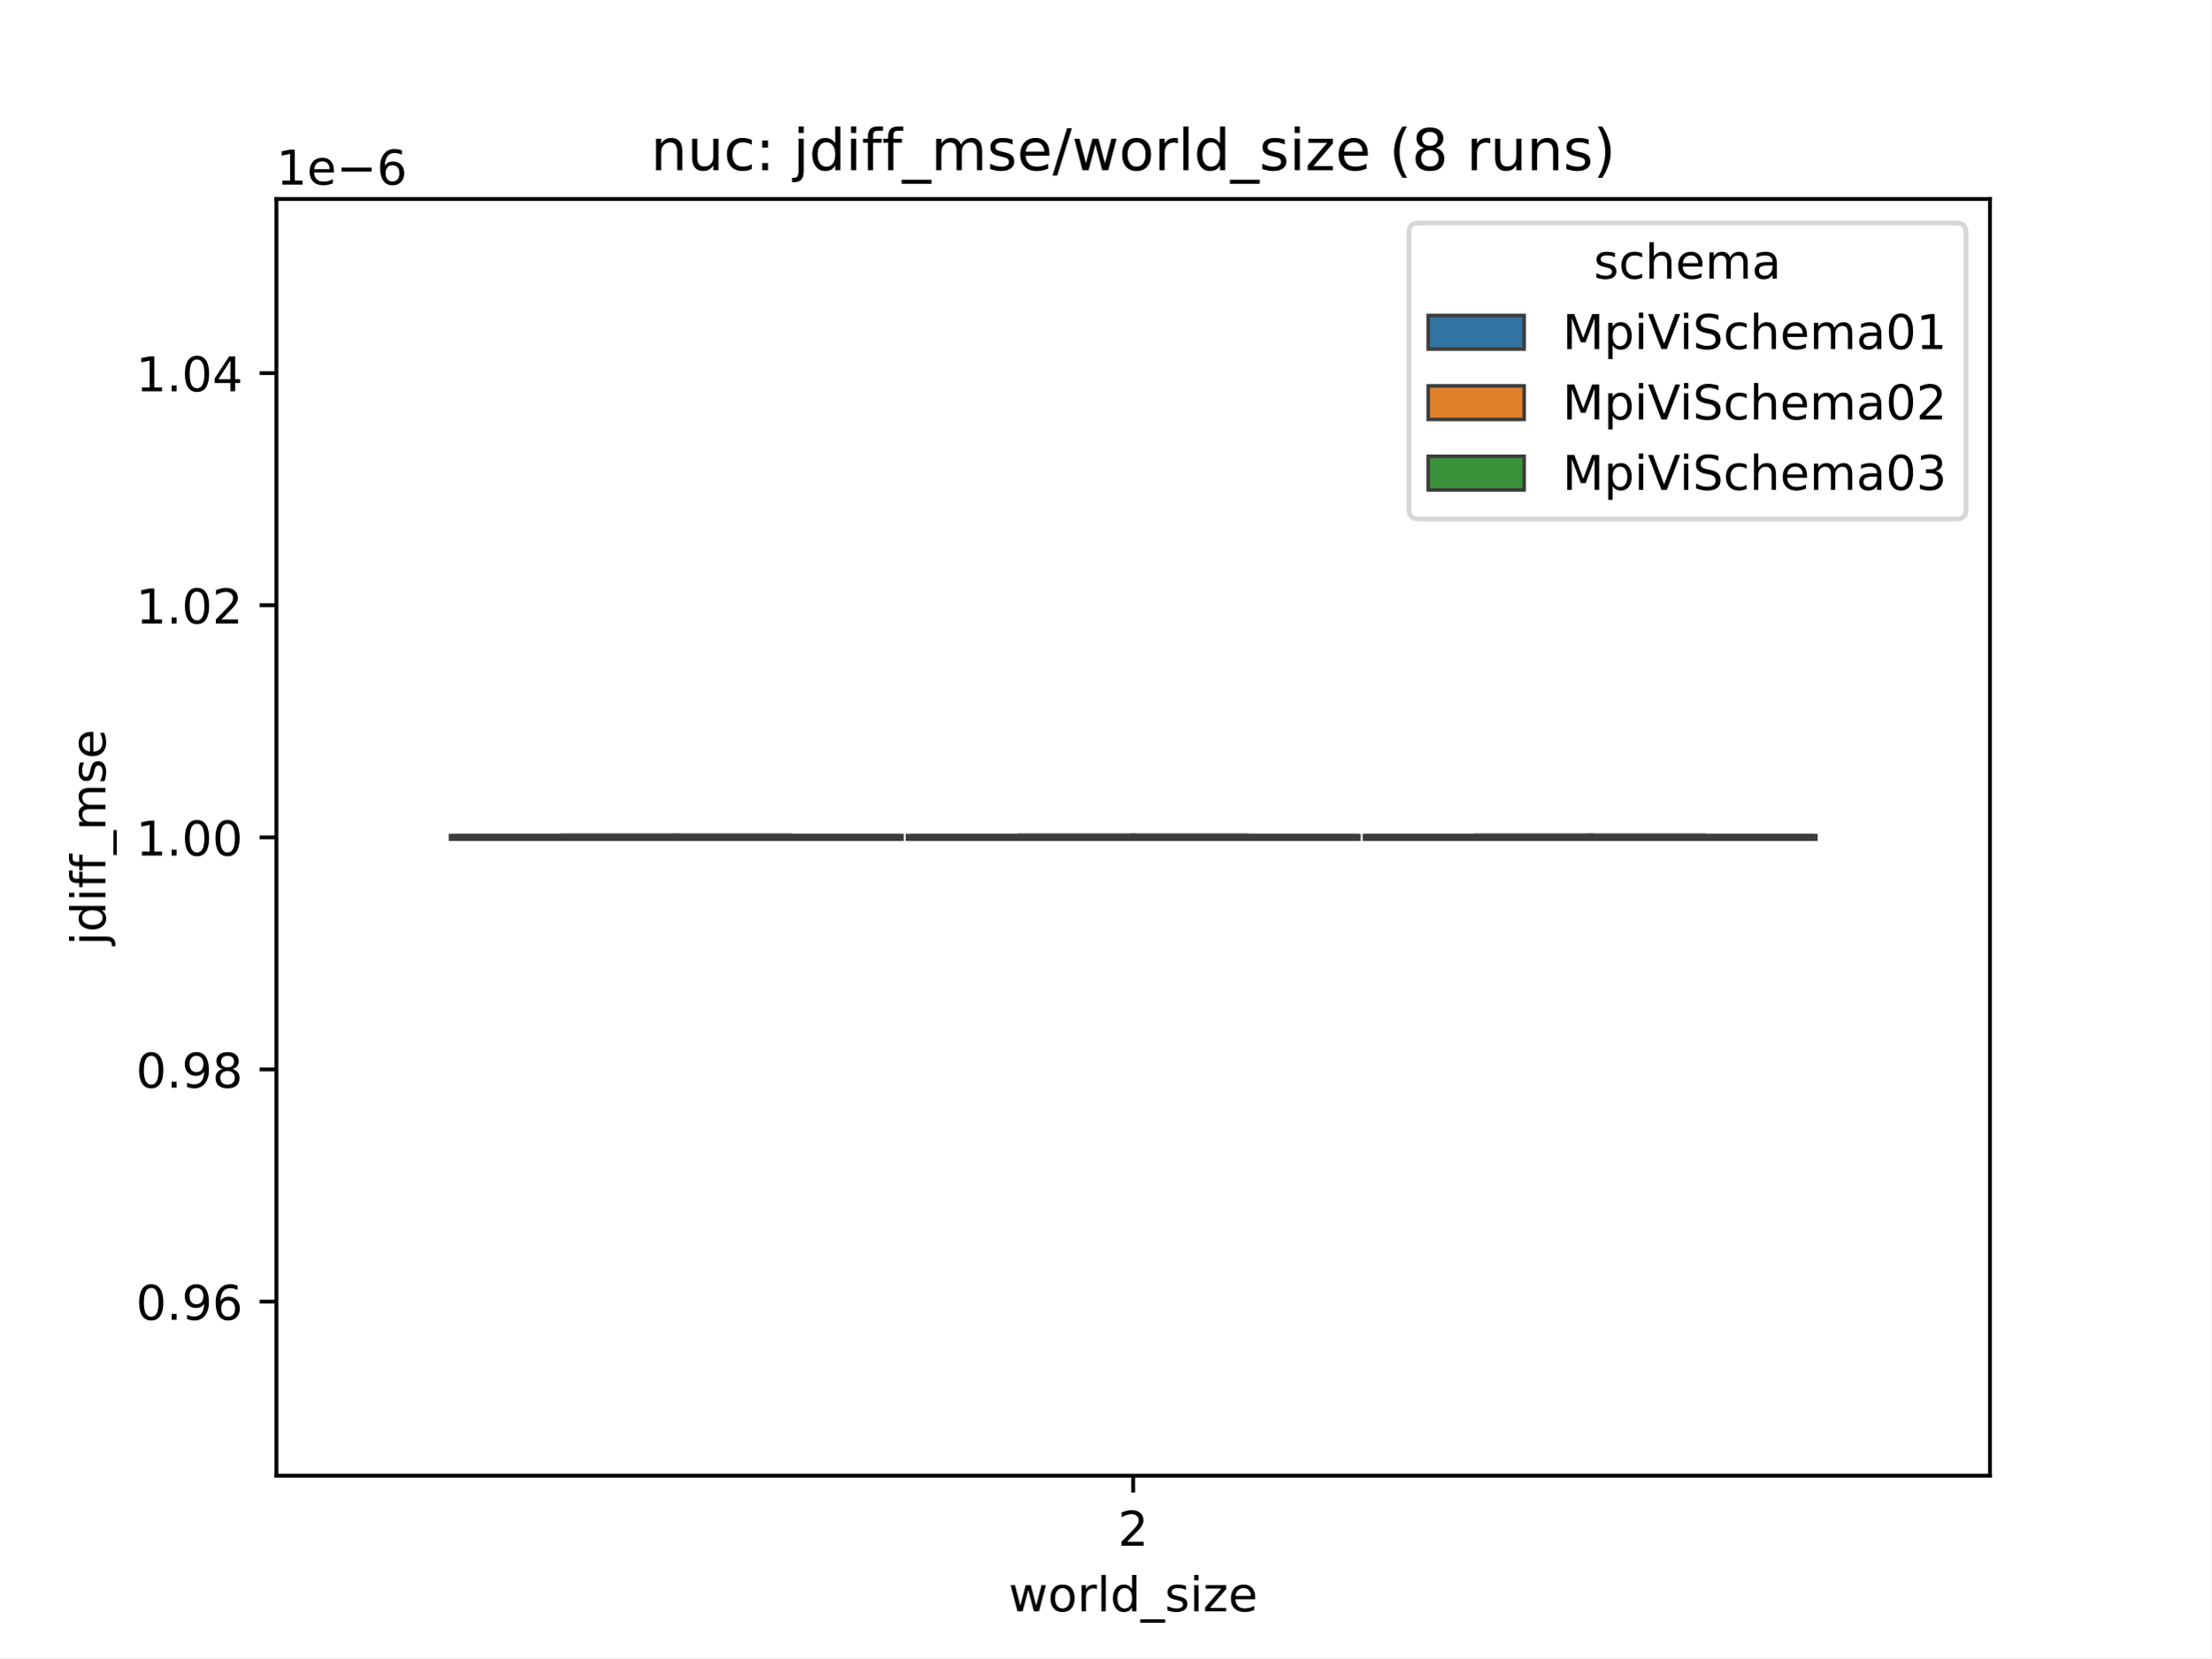
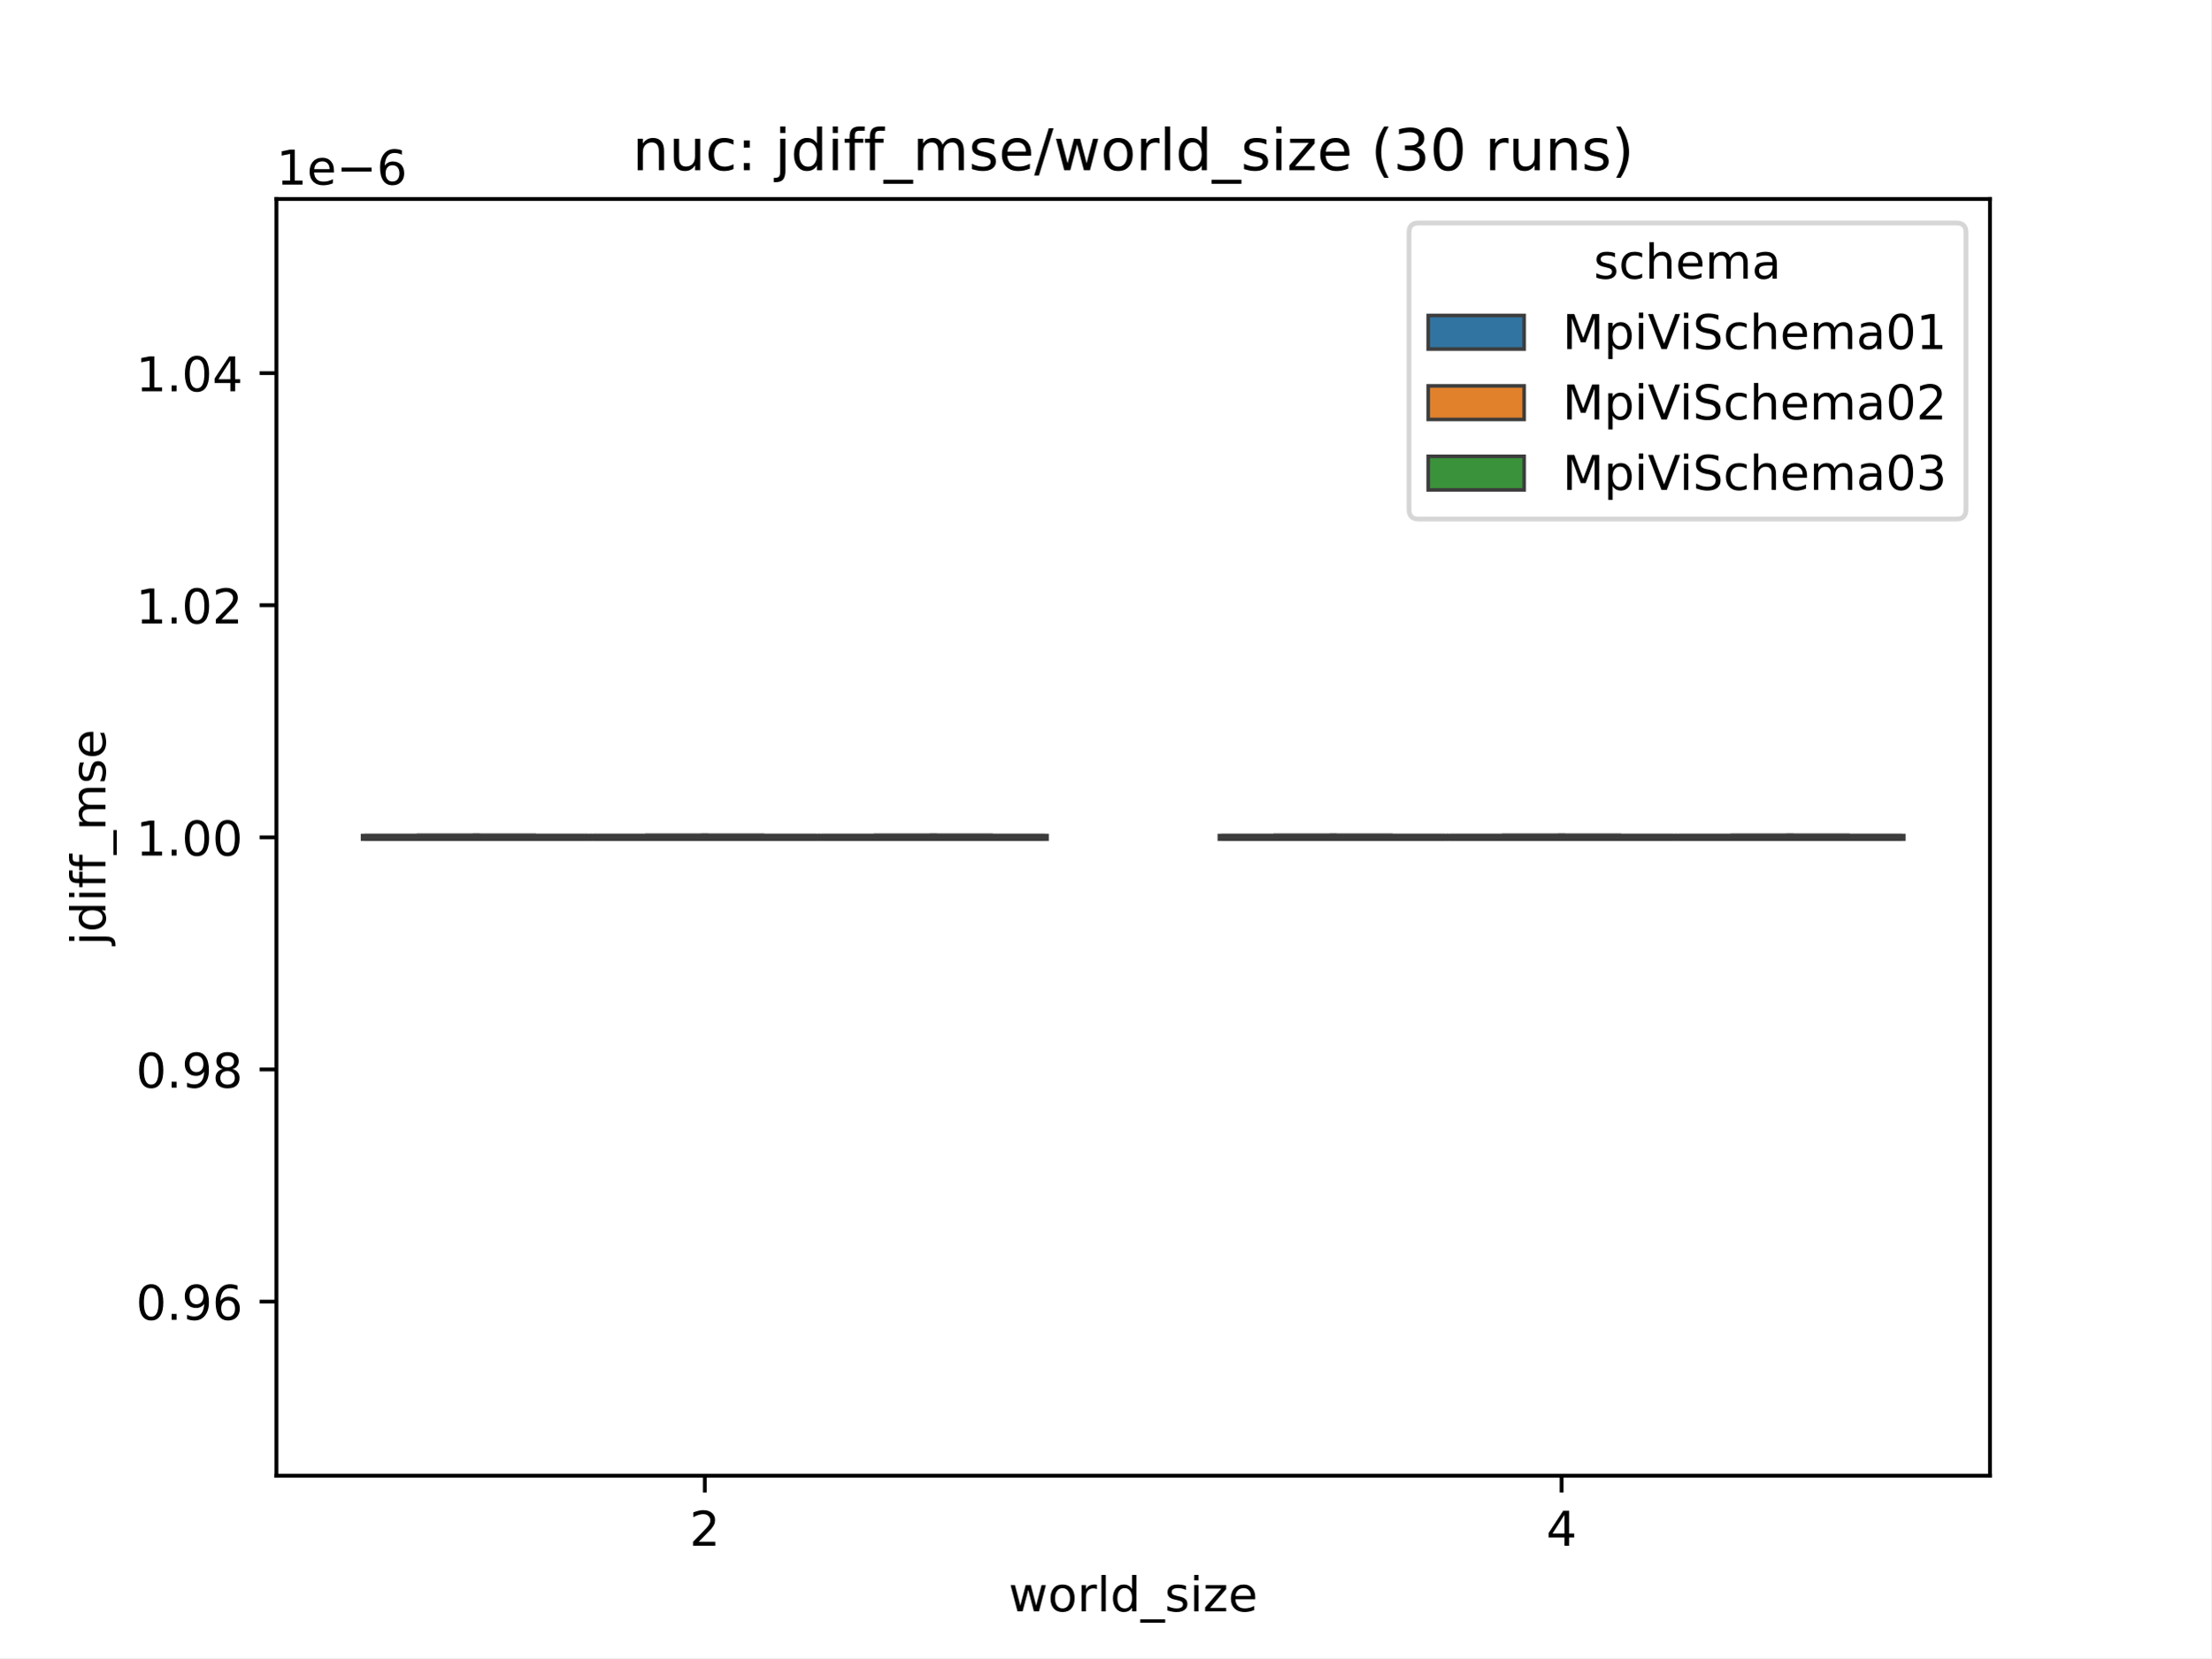
<svg xmlns="http://www.w3.org/2000/svg" xmlns:xlink="http://www.w3.org/1999/xlink" height="345.6pt" version="1.1" viewBox="0 0 460.8 345.6" width="460.8pt">
  <defs>
    <style type="text/css">*{stroke-linecap:butt;stroke-linejoin:round;}</style>
  </defs>
  <g id="figure_1">
    <g id="patch_1">
      <path d="M 0 345.6  L 460.8 345.6  L 460.8 0  L 0 0  z " style="fill:#ffffff;" />
    </g>
    <g id="axes_1">
      <g id="patch_2">
        <path d="M 57.6 307.584  L 414.72 307.584  L 414.72 41.472  L 57.6 41.472  z " style="fill:#ffffff;" />
      </g>
      <g id="patch_3">
-         <path clip-path="url(#pe887cfe13e)" d="M 94.264 174.528  L 187.592 174.528  L 187.592 174.528  L 94.264 174.528  L 94.264 174.528  z " style="fill:#3274a1;stroke:#3d3d3d;stroke-linejoin:miter;stroke-width:1.5;" />
+         <path clip-path="url(#pf8cc81725e)" d="M 75.932 174.528  L 122.596 174.528  L 122.596 174.528  L 75.932 174.528  L 75.932 174.528  z " style="fill:#3274a1;stroke:#3d3d3d;stroke-linejoin:miter;stroke-width:1.5;" />
      </g>
      <g id="patch_4">
-         <path clip-path="url(#pe887cfe13e)" d="M 189.496 174.528  L 282.824 174.528  L 282.824 174.528  L 189.496 174.528  L 189.496 174.528  z " style="fill:#e1812c;stroke:#3d3d3d;stroke-linejoin:miter;stroke-width:1.5;" />
+         <path clip-path="url(#pf8cc81725e)" d="M 123.548 174.528  L 170.212 174.528  L 170.212 174.528  L 123.548 174.528  L 123.548 174.528  z " style="fill:#e1812c;stroke:#3d3d3d;stroke-linejoin:miter;stroke-width:1.5;" />
      </g>
      <g id="patch_5">
-         <path clip-path="url(#pe887cfe13e)" d="M 284.728 174.528  L 378.056 174.528  L 378.056 174.528  L 284.728 174.528  L 284.728 174.528  z " style="fill:#3a923a;stroke:#3d3d3d;stroke-linejoin:miter;stroke-width:1.5;" />
+         <path clip-path="url(#pf8cc81725e)" d="M 171.164 174.528  L 217.828 174.528  L 217.828 174.528  L 171.164 174.528  L 171.164 174.528  z " style="fill:#3a923a;stroke:#3d3d3d;stroke-linejoin:miter;stroke-width:1.5;" />
      </g>
      <g id="patch_6">
-         <path clip-path="url(#pe887cfe13e)" d="M 236.16 2593.728  L 236.16 2593.728  L 236.16 2593.728  L 236.16 2593.728  z " style="fill:#3274a1;stroke:#3d3d3d;stroke-linejoin:miter;stroke-width:0.75;" />
+         <path clip-path="url(#pf8cc81725e)" d="M 254.492 174.528  L 301.156 174.528  L 301.156 174.528  L 254.492 174.528  L 254.492 174.528  z " style="fill:#3274a1;stroke:#3d3d3d;stroke-linejoin:miter;stroke-width:1.5;" />
      </g>
      <g id="patch_7">
-         <path clip-path="url(#pe887cfe13e)" d="M 236.16 2593.728  L 236.16 2593.728  L 236.16 2593.728  L 236.16 2593.728  z " style="fill:#e1812c;stroke:#3d3d3d;stroke-linejoin:miter;stroke-width:0.75;" />
+         <path clip-path="url(#pf8cc81725e)" d="M 302.108 174.528  L 348.772 174.528  L 348.772 174.528  L 302.108 174.528  L 302.108 174.528  z " style="fill:#e1812c;stroke:#3d3d3d;stroke-linejoin:miter;stroke-width:1.5;" />
      </g>
      <g id="patch_8">
-         <path clip-path="url(#pe887cfe13e)" d="M 236.16 2593.728  L 236.16 2593.728  L 236.16 2593.728  L 236.16 2593.728  z " style="fill:#3a923a;stroke:#3d3d3d;stroke-linejoin:miter;stroke-width:0.75;" />
+         <path clip-path="url(#pf8cc81725e)" d="M 349.724 174.528  L 396.388 174.528  L 396.388 174.528  L 349.724 174.528  L 349.724 174.528  z " style="fill:#3a923a;stroke:#3d3d3d;stroke-linejoin:miter;stroke-width:1.5;" />
+       </g>
+       <g id="patch_9">
+         <path clip-path="url(#pf8cc81725e)" d="M 146.88 2593.728  L 146.88 2593.728  L 146.88 2593.728  L 146.88 2593.728  z " style="fill:#3274a1;stroke:#3d3d3d;stroke-linejoin:miter;stroke-width:0.75;" />
+       </g>
+       <g id="patch_10">
+         <path clip-path="url(#pf8cc81725e)" d="M 146.88 2593.728  L 146.88 2593.728  L 146.88 2593.728  L 146.88 2593.728  z " style="fill:#e1812c;stroke:#3d3d3d;stroke-linejoin:miter;stroke-width:0.75;" />
+       </g>
+       <g id="patch_11">
+         <path clip-path="url(#pf8cc81725e)" d="M 146.88 2593.728  L 146.88 2593.728  L 146.88 2593.728  L 146.88 2593.728  z " style="fill:#3a923a;stroke:#3d3d3d;stroke-linejoin:miter;stroke-width:0.75;" />
      </g>
      <g id="matplotlib.axis_1">
        <g id="xtick_1">
          <g id="line2d_1">
            <defs>
-               <path d="M 0 0  L 0 3.5  " id="mbb0467db3f" style="stroke:#000000;stroke-width:0.8;" />
-             </defs>
-             <g>
-               <use style="stroke:#000000;stroke-width:0.8;" x="236.16" xlink:href="#mbb0467db3f" y="307.584" />
+               <path d="M 0 0  L 0 3.5  " id="m0a09d6cf16" style="stroke:#000000;stroke-width:0.8;" />
+             </defs>
+             <g>
+               <use style="stroke:#000000;stroke-width:0.8;" x="146.88" xlink:href="#m0a09d6cf16" y="307.584" />
            </g>
          </g>
          <g id="text_1">
-             <g transform="translate(232.9787 322.1824)scale(0.1 -0.1)">
+             <g transform="translate(143.6987 322.1824)scale(0.1 -0.1)">
              <defs>
                <path d="M 1228 531  L 3431 531  L 3431 0  L 469 0  L 469 531  Q 828 903 1448 1529  Q 2069 2156 2228 2338  Q 2531 2678 2651 2914  Q 2772 3150 2772 3378  Q 2772 3750 2511 3984  Q 2250 4219 1831 4219  Q 1534 4219 1204 4116  Q 875 4013 500 3803  L 500 4441  Q 881 4594 1212 4672  Q 1544 4750 1819 4750  Q 2544 4750 2975 4387  Q 3406 4025 3406 3419  Q 3406 3131 3298 2873  Q 3191 2616 2906 2266  Q 2828 2175 2409 1742  Q 1991 1309 1228 531  z " id="DejaVuSans-32" transform="scale(0.015625)" />
              </defs>
              <use xlink:href="#DejaVuSans-32" />
            </g>
          </g>
        </g>
-         <g id="text_2">
+         <g id="xtick_2">
+           <g id="line2d_2">
+             <g>
+               <use style="stroke:#000000;stroke-width:0.8;" x="325.44" xlink:href="#m0a09d6cf16" y="307.584" />
+             </g>
+           </g>
+           <g id="text_2">
+             <g transform="translate(322.2588 322.1824)scale(0.1 -0.1)">
+               <defs>
+                 <path d="M 2419 4116  L 825 1625  L 2419 1625  L 2419 4116  z M 2253 4666  L 3047 4666  L 3047 1625  L 3713 1625  L 3713 1100  L 3047 1100  L 3047 0  L 2419 0  L 2419 1100  L 313 1100  L 313 1709  L 2253 4666  z " id="DejaVuSans-34" transform="scale(0.015625)" />
+               </defs>
+               <use xlink:href="#DejaVuSans-34" />
+             </g>
+           </g>
+         </g>
+         <g id="text_3">
          <g transform="translate(210.1983 335.8606)scale(0.1 -0.1)">
            <defs>
              <path d="M 269 3500  L 844 3500  L 1563 769  L 2278 3500  L 2956 3500  L 3675 769  L 4391 3500  L 4966 3500  L 4050 0  L 3372 0  L 2619 2869  L 1863 0  L 1184 0  L 269 3500  z " id="DejaVuSans-77" transform="scale(0.015625)" />
              <path d="M 1959 3097  Q 1497 3097 1228 2736  Q 959 2375 959 1747  Q 959 1119 1226 758  Q 1494 397 1959 397  Q 2419 397 2687 759  Q 2956 1122 2956 1747  Q 2956 2369 2687 2733  Q 2419 3097 1959 3097  z M 1959 3584  Q 2709 3584 3137 3096  Q 3566 2609 3566 1747  Q 3566 888 3137 398  Q 2709 -91 1959 -91  Q 1206 -91 779 398  Q 353 888 353 1747  Q 353 2609 779 3096  Q 1206 3584 1959 3584  z " id="DejaVuSans-6f" transform="scale(0.015625)" />
              <path d="M 2631 2963  Q 2534 3019 2420 3045  Q 2306 3072 2169 3072  Q 1681 3072 1420 2755  Q 1159 2438 1159 1844  L 1159 0  L 581 0  L 581 3500  L 1159 3500  L 1159 2956  Q 1341 3275 1631 3429  Q 1922 3584 2338 3584  Q 2397 3584 2469 3576  Q 2541 3569 2628 3553  L 2631 2963  z " id="DejaVuSans-72" transform="scale(0.015625)" />
              <path d="M 603 4863  L 1178 4863  L 1178 0  L 603 0  L 603 4863  z " id="DejaVuSans-6c" transform="scale(0.015625)" />
              <path d="M 2906 2969  L 2906 4863  L 3481 4863  L 3481 0  L 2906 0  L 2906 525  Q 2725 213 2448 61  Q 2172 -91 1784 -91  Q 1150 -91 751 415  Q 353 922 353 1747  Q 353 2572 751 3078  Q 1150 3584 1784 3584  Q 2172 3584 2448 3432  Q 2725 3281 2906 2969  z M 947 1747  Q 947 1113 1208 752  Q 1469 391 1925 391  Q 2381 391 2643 752  Q 2906 1113 2906 1747  Q 2906 2381 2643 2742  Q 2381 3103 1925 3103  Q 1469 3103 1208 2742  Q 947 2381 947 1747  z " id="DejaVuSans-64" transform="scale(0.015625)" />
              <path d="M 3263 -1063  L 3263 -1509  L -63 -1509  L -63 -1063  L 3263 -1063  z " id="DejaVuSans-5f" transform="scale(0.015625)" />
              <path d="M 2834 3397  L 2834 2853  Q 2591 2978 2328 3040  Q 2066 3103 1784 3103  Q 1356 3103 1142 2972  Q 928 2841 928 2578  Q 928 2378 1081 2264  Q 1234 2150 1697 2047  L 1894 2003  Q 2506 1872 2764 1633  Q 3022 1394 3022 966  Q 3022 478 2636 193  Q 2250 -91 1575 -91  Q 1294 -91 989 -36  Q 684 19 347 128  L 347 722  Q 666 556 975 473  Q 1284 391 1588 391  Q 1994 391 2212 530  Q 2431 669 2431 922  Q 2431 1156 2273 1281  Q 2116 1406 1581 1522  L 1381 1569  Q 847 1681 609 1914  Q 372 2147 372 2553  Q 372 3047 722 3315  Q 1072 3584 1716 3584  Q 2034 3584 2315 3537  Q 2597 3491 2834 3397  z " id="DejaVuSans-73" transform="scale(0.015625)" />
              <path d="M 603 3500  L 1178 3500  L 1178 0  L 603 0  L 603 3500  z M 603 4863  L 1178 4863  L 1178 4134  L 603 4134  L 603 4863  z " id="DejaVuSans-69" transform="scale(0.015625)" />
              <path d="M 353 3500  L 3084 3500  L 3084 2975  L 922 459  L 3084 459  L 3084 0  L 275 0  L 275 525  L 2438 3041  L 353 3041  L 353 3500  z " id="DejaVuSans-7a" transform="scale(0.015625)" />
              <path d="M 3597 1894  L 3597 1613  L 953 1613  Q 991 1019 1311 708  Q 1631 397 2203 397  Q 2534 397 2845 478  Q 3156 559 3463 722  L 3463 178  Q 3153 47 2828 -22  Q 2503 -91 2169 -91  Q 1331 -91 842 396  Q 353 884 353 1716  Q 353 2575 817 3079  Q 1281 3584 2069 3584  Q 2775 3584 3186 3129  Q 3597 2675 3597 1894  z M 3022 2063  Q 3016 2534 2758 2815  Q 2500 3097 2075 3097  Q 1594 3097 1305 2825  Q 1016 2553 972 2059  L 3022 2063  z " id="DejaVuSans-65" transform="scale(0.015625)" />
            </defs>
            <use xlink:href="#DejaVuSans-77" />
            <use x="81.787" xlink:href="#DejaVuSans-6f" />
            <use x="142.969" xlink:href="#DejaVuSans-72" />
            <use x="184.082" xlink:href="#DejaVuSans-6c" />
            <use x="211.865" xlink:href="#DejaVuSans-64" />
            <use x="275.342" xlink:href="#DejaVuSans-5f" />
            <use x="325.342" xlink:href="#DejaVuSans-73" />
            <use x="377.441" xlink:href="#DejaVuSans-69" />
            <use x="405.225" xlink:href="#DejaVuSans-7a" />
            <use x="457.715" xlink:href="#DejaVuSans-65" />
          </g>
        </g>
      </g>
      <g id="matplotlib.axis_2">
        <g id="ytick_1">
-           <g id="line2d_2">
-             <defs>
-               <path d="M 0 0  L -3.5 0  " id="m0f165ac08c" style="stroke:#000000;stroke-width:0.8;" />
-             </defs>
-             <g>
-               <use style="stroke:#000000;stroke-width:0.8;" x="57.6" xlink:href="#m0f165ac08c" y="271.296" />
-             </g>
-           </g>
-           <g id="text_3">
+           <g id="line2d_3">
+             <defs>
+               <path d="M 0 0  L -3.5 0  " id="m3a389205d4" style="stroke:#000000;stroke-width:0.8;" />
+             </defs>
+             <g>
+               <use style="stroke:#000000;stroke-width:0.8;" x="57.6" xlink:href="#m3a389205d4" y="271.296" />
+             </g>
+           </g>
+           <g id="text_4">
            <g transform="translate(28.33438 275.0952)scale(0.1 -0.1)">
              <defs>
                <path d="M 2034 4250  Q 1547 4250 1301 3770  Q 1056 3291 1056 2328  Q 1056 1369 1301 889  Q 1547 409 2034 409  Q 2525 409 2770 889  Q 3016 1369 3016 2328  Q 3016 3291 2770 3770  Q 2525 4250 2034 4250  z M 2034 4750  Q 2819 4750 3233 4129  Q 3647 3509 3647 2328  Q 3647 1150 3233 529  Q 2819 -91 2034 -91  Q 1250 -91 836 529  Q 422 1150 422 2328  Q 422 3509 836 4129  Q 1250 4750 2034 4750  z " id="DejaVuSans-30" transform="scale(0.015625)" />
                <path d="M 684 794  L 1344 794  L 1344 0  L 684 0  L 684 794  z " id="DejaVuSans-2e" transform="scale(0.015625)" />
                <path d="M 703 97  L 703 672  Q 941 559 1184 500  Q 1428 441 1663 441  Q 2288 441 2617 861  Q 2947 1281 2994 2138  Q 2813 1869 2534 1725  Q 2256 1581 1919 1581  Q 1219 1581 811 2004  Q 403 2428 403 3163  Q 403 3881 828 4315  Q 1253 4750 1959 4750  Q 2769 4750 3195 4129  Q 3622 3509 3622 2328  Q 3622 1225 3098 567  Q 2575 -91 1691 -91  Q 1453 -91 1209 -44  Q 966 3 703 97  z M 1959 2075  Q 2384 2075 2632 2365  Q 2881 2656 2881 3163  Q 2881 3666 2632 3958  Q 2384 4250 1959 4250  Q 1534 4250 1286 3958  Q 1038 3666 1038 3163  Q 1038 2656 1286 2365  Q 1534 2075 1959 2075  z " id="DejaVuSans-39" transform="scale(0.015625)" />
                <path d="M 2113 2584  Q 1688 2584 1439 2293  Q 1191 2003 1191 1497  Q 1191 994 1439 701  Q 1688 409 2113 409  Q 2538 409 2786 701  Q 3034 994 3034 1497  Q 3034 2003 2786 2293  Q 2538 2584 2113 2584  z M 3366 4563  L 3366 3988  Q 3128 4100 2886 4159  Q 2644 4219 2406 4219  Q 1781 4219 1451 3797  Q 1122 3375 1075 2522  Q 1259 2794 1537 2939  Q 1816 3084 2150 3084  Q 2853 3084 3261 2657  Q 3669 2231 3669 1497  Q 3669 778 3244 343  Q 2819 -91 2113 -91  Q 1303 -91 875 529  Q 447 1150 447 2328  Q 447 3434 972 4092  Q 1497 4750 2381 4750  Q 2619 4750 2861 4703  Q 3103 4656 3366 4563  z " id="DejaVuSans-36" transform="scale(0.015625)" />
              </defs>
              <use xlink:href="#DejaVuSans-30" />
              <use x="63.623" xlink:href="#DejaVuSans-2e" />
              <use x="95.41" xlink:href="#DejaVuSans-39" />
              <use x="159.033" xlink:href="#DejaVuSans-36" />
            </g>
          </g>
        </g>
        <g id="ytick_2">
-           <g id="line2d_3">
-             <g>
-               <use style="stroke:#000000;stroke-width:0.8;" x="57.6" xlink:href="#m0f165ac08c" y="222.912" />
-             </g>
-           </g>
-           <g id="text_4">
+           <g id="line2d_4">
+             <g>
+               <use style="stroke:#000000;stroke-width:0.8;" x="57.6" xlink:href="#m3a389205d4" y="222.912" />
+             </g>
+           </g>
+           <g id="text_5">
            <g transform="translate(28.33438 226.7112)scale(0.1 -0.1)">
              <defs>
                <path d="M 2034 2216  Q 1584 2216 1326 1975  Q 1069 1734 1069 1313  Q 1069 891 1326 650  Q 1584 409 2034 409  Q 2484 409 2743 651  Q 3003 894 3003 1313  Q 3003 1734 2745 1975  Q 2488 2216 2034 2216  z M 1403 2484  Q 997 2584 770 2862  Q 544 3141 544 3541  Q 544 4100 942 4425  Q 1341 4750 2034 4750  Q 2731 4750 3128 4425  Q 3525 4100 3525 3541  Q 3525 3141 3298 2862  Q 3072 2584 2669 2484  Q 3125 2378 3379 2068  Q 3634 1759 3634 1313  Q 3634 634 3220 271  Q 2806 -91 2034 -91  Q 1263 -91 848 271  Q 434 634 434 1313  Q 434 1759 690 2068  Q 947 2378 1403 2484  z M 1172 3481  Q 1172 3119 1398 2916  Q 1625 2713 2034 2713  Q 2441 2713 2670 2916  Q 2900 3119 2900 3481  Q 2900 3844 2670 4047  Q 2441 4250 2034 4250  Q 1625 4250 1398 4047  Q 1172 3844 1172 3481  z " id="DejaVuSans-38" transform="scale(0.015625)" />
              </defs>
              <use xlink:href="#DejaVuSans-30" />
              <use x="63.623" xlink:href="#DejaVuSans-2e" />
              <use x="95.41" xlink:href="#DejaVuSans-39" />
              <use x="159.033" xlink:href="#DejaVuSans-38" />
            </g>
          </g>
        </g>
        <g id="ytick_3">
-           <g id="line2d_4">
-             <g>
-               <use style="stroke:#000000;stroke-width:0.8;" x="57.6" xlink:href="#m0f165ac08c" y="174.528" />
-             </g>
-           </g>
-           <g id="text_5">
+           <g id="line2d_5">
+             <g>
+               <use style="stroke:#000000;stroke-width:0.8;" x="57.6" xlink:href="#m3a389205d4" y="174.528" />
+             </g>
+           </g>
+           <g id="text_6">
            <g transform="translate(28.33438 178.3272)scale(0.1 -0.1)">
              <defs>
                <path d="M 794 531  L 1825 531  L 1825 4091  L 703 3866  L 703 4441  L 1819 4666  L 2450 4666  L 2450 531  L 3481 531  L 3481 0  L 794 0  L 794 531  z " id="DejaVuSans-31" transform="scale(0.015625)" />
              </defs>
              <use xlink:href="#DejaVuSans-31" />
              <use x="63.623" xlink:href="#DejaVuSans-2e" />
              <use x="95.41" xlink:href="#DejaVuSans-30" />
              <use x="159.033" xlink:href="#DejaVuSans-30" />
            </g>
          </g>
        </g>
        <g id="ytick_4">
-           <g id="line2d_5">
-             <g>
-               <use style="stroke:#000000;stroke-width:0.8;" x="57.6" xlink:href="#m0f165ac08c" y="126.144" />
-             </g>
-           </g>
-           <g id="text_6">
+           <g id="line2d_6">
+             <g>
+               <use style="stroke:#000000;stroke-width:0.8;" x="57.6" xlink:href="#m3a389205d4" y="126.144" />
+             </g>
+           </g>
+           <g id="text_7">
            <g transform="translate(28.33438 129.9432)scale(0.1 -0.1)">
              <use xlink:href="#DejaVuSans-31" />
              <use x="63.623" xlink:href="#DejaVuSans-2e" />
              <use x="95.41" xlink:href="#DejaVuSans-30" />
              <use x="159.033" xlink:href="#DejaVuSans-32" />
            </g>
          </g>
        </g>
        <g id="ytick_5">
-           <g id="line2d_6">
-             <g>
-               <use style="stroke:#000000;stroke-width:0.8;" x="57.6" xlink:href="#m0f165ac08c" y="77.76" />
-             </g>
-           </g>
-           <g id="text_7">
+           <g id="line2d_7">
+             <g>
+               <use style="stroke:#000000;stroke-width:0.8;" x="57.6" xlink:href="#m3a389205d4" y="77.76" />
+             </g>
+           </g>
+           <g id="text_8">
            <g transform="translate(28.33438 81.55922)scale(0.1 -0.1)">
-               <defs>
-                 <path d="M 2419 4116  L 825 1625  L 2419 1625  L 2419 4116  z M 2253 4666  L 3047 4666  L 3047 1625  L 3713 1625  L 3713 1100  L 3047 1100  L 3047 0  L 2419 0  L 2419 1100  L 313 1100  L 313 1709  L 2253 4666  z " id="DejaVuSans-34" transform="scale(0.015625)" />
-               </defs>
              <use xlink:href="#DejaVuSans-31" />
              <use x="63.623" xlink:href="#DejaVuSans-2e" />
              <use x="95.41" xlink:href="#DejaVuSans-30" />
              <use x="159.033" xlink:href="#DejaVuSans-34" />
            </g>
          </g>
        </g>
-         <g id="text_8">
+         <g id="text_9">
          <g transform="translate(21.97656 197.0522)rotate(-90)scale(0.1 -0.1)">
            <defs>
              <path d="M 603 3500  L 1178 3500  L 1178 -63  Q 1178 -731 923 -1031  Q 669 -1331 103 -1331  L -116 -1331  L -116 -844  L 38 -844  Q 366 -844 484 -692  Q 603 -541 603 -63  L 603 3500  z M 603 4863  L 1178 4863  L 1178 4134  L 603 4134  L 603 4863  z " id="DejaVuSans-6a" transform="scale(0.015625)" />
              <path d="M 2375 4863  L 2375 4384  L 1825 4384  Q 1516 4384 1395 4259  Q 1275 4134 1275 3809  L 1275 3500  L 2222 3500  L 2222 3053  L 1275 3053  L 1275 0  L 697 0  L 697 3053  L 147 3053  L 147 3500  L 697 3500  L 697 3744  Q 697 4328 969 4595  Q 1241 4863 1831 4863  L 2375 4863  z " id="DejaVuSans-66" transform="scale(0.015625)" />
              <path d="M 3328 2828  Q 3544 3216 3844 3400  Q 4144 3584 4550 3584  Q 5097 3584 5394 3201  Q 5691 2819 5691 2113  L 5691 0  L 5113 0  L 5113 2094  Q 5113 2597 4934 2840  Q 4756 3084 4391 3084  Q 3944 3084 3684 2787  Q 3425 2491 3425 1978  L 3425 0  L 2847 0  L 2847 2094  Q 2847 2600 2669 2842  Q 2491 3084 2119 3084  Q 1678 3084 1418 2786  Q 1159 2488 1159 1978  L 1159 0  L 581 0  L 581 3500  L 1159 3500  L 1159 2956  Q 1356 3278 1631 3431  Q 1906 3584 2284 3584  Q 2666 3584 2933 3390  Q 3200 3197 3328 2828  z " id="DejaVuSans-6d" transform="scale(0.015625)" />
            </defs>
            <use xlink:href="#DejaVuSans-6a" />
            <use x="27.783" xlink:href="#DejaVuSans-64" />
            <use x="91.26" xlink:href="#DejaVuSans-69" />
            <use x="119.043" xlink:href="#DejaVuSans-66" />
            <use x="154.248" xlink:href="#DejaVuSans-66" />
            <use x="189.453" xlink:href="#DejaVuSans-5f" />
            <use x="239.453" xlink:href="#DejaVuSans-6d" />
            <use x="336.865" xlink:href="#DejaVuSans-73" />
            <use x="388.965" xlink:href="#DejaVuSans-65" />
          </g>
        </g>
-         <g id="text_9">
+         <g id="text_10">
          <g transform="translate(57.6 38.472)scale(0.1 -0.1)">
            <defs>
              <path d="M 678 2272  L 4684 2272  L 4684 1741  L 678 1741  L 678 2272  z " id="DejaVuSans-2212" transform="scale(0.015625)" />
            </defs>
            <use xlink:href="#DejaVuSans-31" />
            <use x="63.623" xlink:href="#DejaVuSans-65" />
            <use x="125.146" xlink:href="#DejaVuSans-2212" />
            <use x="208.936" xlink:href="#DejaVuSans-36" />
          </g>
        </g>
      </g>
-       <g id="line2d_7">
-         <path clip-path="url(#pe887cfe13e)" d="M 140.928 174.528  L 140.928 174.528  " style="fill:none;stroke:#3d3d3d;stroke-linecap:square;stroke-width:1.5;" />
-       </g>
      <g id="line2d_8">
-         <path clip-path="url(#pe887cfe13e)" d="M 140.928 174.528  L 140.928 174.528  " style="fill:none;stroke:#3d3d3d;stroke-linecap:square;stroke-width:1.5;" />
+         <path clip-path="url(#pf8cc81725e)" d="M 99.264 174.528  L 99.264 174.528  " style="fill:none;stroke:#3d3d3d;stroke-linecap:square;stroke-width:1.5;" />
      </g>
      <g id="line2d_9">
-         <path clip-path="url(#pe887cfe13e)" d="M 117.596 174.528  L 164.26 174.528  " style="fill:none;stroke:#3d3d3d;stroke-linecap:square;stroke-width:1.5;" />
+         <path clip-path="url(#pf8cc81725e)" d="M 99.264 174.528  L 99.264 174.528  " style="fill:none;stroke:#3d3d3d;stroke-linecap:square;stroke-width:1.5;" />
      </g>
      <g id="line2d_10">
-         <path clip-path="url(#pe887cfe13e)" d="M 117.596 174.528  L 164.26 174.528  " style="fill:none;stroke:#3d3d3d;stroke-linecap:square;stroke-width:1.5;" />
-       </g>
-       <g id="line2d_11" />
+         <path clip-path="url(#pf8cc81725e)" d="M 87.598 174.528  L 110.93 174.528  " style="fill:none;stroke:#3d3d3d;stroke-linecap:square;stroke-width:1.5;" />
+       </g>
+       <g id="line2d_11">
+         <path clip-path="url(#pf8cc81725e)" d="M 87.598 174.528  L 110.93 174.528  " style="fill:none;stroke:#3d3d3d;stroke-linecap:square;stroke-width:1.5;" />
+       </g>
      <g id="line2d_12">
-         <path clip-path="url(#pe887cfe13e)" d="M 236.16 174.528  L 236.16 174.528  " style="fill:none;stroke:#3d3d3d;stroke-linecap:square;stroke-width:1.5;" />
+         <path clip-path="url(#pf8cc81725e)" d="M 146.88 174.528  L 146.88 174.528  " style="fill:none;stroke:#3d3d3d;stroke-linecap:square;stroke-width:1.5;" />
      </g>
      <g id="line2d_13">
-         <path clip-path="url(#pe887cfe13e)" d="M 236.16 174.528  L 236.16 174.528  " style="fill:none;stroke:#3d3d3d;stroke-linecap:square;stroke-width:1.5;" />
+         <path clip-path="url(#pf8cc81725e)" d="M 146.88 174.528  L 146.88 174.528  " style="fill:none;stroke:#3d3d3d;stroke-linecap:square;stroke-width:1.5;" />
      </g>
      <g id="line2d_14">
-         <path clip-path="url(#pe887cfe13e)" d="M 212.828 174.528  L 259.492 174.528  " style="fill:none;stroke:#3d3d3d;stroke-linecap:square;stroke-width:1.5;" />
+         <path clip-path="url(#pf8cc81725e)" d="M 135.214 174.528  L 158.546 174.528  " style="fill:none;stroke:#3d3d3d;stroke-linecap:square;stroke-width:1.5;" />
      </g>
      <g id="line2d_15">
-         <path clip-path="url(#pe887cfe13e)" d="M 212.828 174.528  L 259.492 174.528  " style="fill:none;stroke:#3d3d3d;stroke-linecap:square;stroke-width:1.5;" />
-       </g>
-       <g id="line2d_16" />
+         <path clip-path="url(#pf8cc81725e)" d="M 135.214 174.528  L 158.546 174.528  " style="fill:none;stroke:#3d3d3d;stroke-linecap:square;stroke-width:1.5;" />
+       </g>
+       <g id="line2d_16">
+         <path clip-path="url(#pf8cc81725e)" d="M 194.496 174.528  L 194.496 174.528  " style="fill:none;stroke:#3d3d3d;stroke-linecap:square;stroke-width:1.5;" />
+       </g>
      <g id="line2d_17">
-         <path clip-path="url(#pe887cfe13e)" d="M 331.392 174.528  L 331.392 174.528  " style="fill:none;stroke:#3d3d3d;stroke-linecap:square;stroke-width:1.5;" />
+         <path clip-path="url(#pf8cc81725e)" d="M 194.496 174.528  L 194.496 174.528  " style="fill:none;stroke:#3d3d3d;stroke-linecap:square;stroke-width:1.5;" />
      </g>
      <g id="line2d_18">
-         <path clip-path="url(#pe887cfe13e)" d="M 331.392 174.528  L 331.392 174.528  " style="fill:none;stroke:#3d3d3d;stroke-linecap:square;stroke-width:1.5;" />
+         <path clip-path="url(#pf8cc81725e)" d="M 182.83 174.528  L 206.162 174.528  " style="fill:none;stroke:#3d3d3d;stroke-linecap:square;stroke-width:1.5;" />
      </g>
      <g id="line2d_19">
-         <path clip-path="url(#pe887cfe13e)" d="M 308.06 174.528  L 354.724 174.528  " style="fill:none;stroke:#3d3d3d;stroke-linecap:square;stroke-width:1.5;" />
+         <path clip-path="url(#pf8cc81725e)" d="M 182.83 174.528  L 206.162 174.528  " style="fill:none;stroke:#3d3d3d;stroke-linecap:square;stroke-width:1.5;" />
      </g>
      <g id="line2d_20">
-         <path clip-path="url(#pe887cfe13e)" d="M 308.06 174.528  L 354.724 174.528  " style="fill:none;stroke:#3d3d3d;stroke-linecap:square;stroke-width:1.5;" />
-       </g>
-       <g id="line2d_21" />
+         <path clip-path="url(#pf8cc81725e)" d="M 277.824 174.528  L 277.824 174.528  " style="fill:none;stroke:#3d3d3d;stroke-linecap:square;stroke-width:1.5;" />
+       </g>
+       <g id="line2d_21">
+         <path clip-path="url(#pf8cc81725e)" d="M 277.824 174.528  L 277.824 174.528  " style="fill:none;stroke:#3d3d3d;stroke-linecap:square;stroke-width:1.5;" />
+       </g>
      <g id="line2d_22">
-         <path clip-path="url(#pe887cfe13e)" d="M 94.264 174.528  L 187.592 174.528  " style="fill:none;stroke:#3d3d3d;stroke-linecap:square;stroke-width:1.5;" />
+         <path clip-path="url(#pf8cc81725e)" d="M 266.158 174.528  L 289.49 174.528  " style="fill:none;stroke:#3d3d3d;stroke-linecap:square;stroke-width:1.5;" />
      </g>
      <g id="line2d_23">
-         <path clip-path="url(#pe887cfe13e)" d="M 189.496 174.528  L 282.824 174.528  " style="fill:none;stroke:#3d3d3d;stroke-linecap:square;stroke-width:1.5;" />
+         <path clip-path="url(#pf8cc81725e)" d="M 266.158 174.528  L 289.49 174.528  " style="fill:none;stroke:#3d3d3d;stroke-linecap:square;stroke-width:1.5;" />
      </g>
      <g id="line2d_24">
-         <path clip-path="url(#pe887cfe13e)" d="M 284.728 174.528  L 378.056 174.528  " style="fill:none;stroke:#3d3d3d;stroke-linecap:square;stroke-width:1.5;" />
-       </g>
-       <g id="patch_9">
+         <path clip-path="url(#pf8cc81725e)" d="M 325.44 174.528  L 325.44 174.528  " style="fill:none;stroke:#3d3d3d;stroke-linecap:square;stroke-width:1.5;" />
+       </g>
+       <g id="line2d_25">
+         <path clip-path="url(#pf8cc81725e)" d="M 325.44 174.528  L 325.44 174.528  " style="fill:none;stroke:#3d3d3d;stroke-linecap:square;stroke-width:1.5;" />
+       </g>
+       <g id="line2d_26">
+         <path clip-path="url(#pf8cc81725e)" d="M 313.774 174.528  L 337.106 174.528  " style="fill:none;stroke:#3d3d3d;stroke-linecap:square;stroke-width:1.5;" />
+       </g>
+       <g id="line2d_27">
+         <path clip-path="url(#pf8cc81725e)" d="M 313.774 174.528  L 337.106 174.528  " style="fill:none;stroke:#3d3d3d;stroke-linecap:square;stroke-width:1.5;" />
+       </g>
+       <g id="line2d_28">
+         <path clip-path="url(#pf8cc81725e)" d="M 373.056 174.528  L 373.056 174.528  " style="fill:none;stroke:#3d3d3d;stroke-linecap:square;stroke-width:1.5;" />
+       </g>
+       <g id="line2d_29">
+         <path clip-path="url(#pf8cc81725e)" d="M 373.056 174.528  L 373.056 174.528  " style="fill:none;stroke:#3d3d3d;stroke-linecap:square;stroke-width:1.5;" />
+       </g>
+       <g id="line2d_30">
+         <path clip-path="url(#pf8cc81725e)" d="M 361.39 174.528  L 384.722 174.528  " style="fill:none;stroke:#3d3d3d;stroke-linecap:square;stroke-width:1.5;" />
+       </g>
+       <g id="line2d_31">
+         <path clip-path="url(#pf8cc81725e)" d="M 361.39 174.528  L 384.722 174.528  " style="fill:none;stroke:#3d3d3d;stroke-linecap:square;stroke-width:1.5;" />
+       </g>
+       <g id="line2d_32">
+         <path clip-path="url(#pf8cc81725e)" d="M 75.932 174.528  L 122.596 174.528  " style="fill:none;stroke:#3d3d3d;stroke-linecap:square;stroke-width:1.5;" />
+       </g>
+       <g id="line2d_33">
+         <path clip-path="url(#pf8cc81725e)" d="M 123.548 174.528  L 170.212 174.528  " style="fill:none;stroke:#3d3d3d;stroke-linecap:square;stroke-width:1.5;" />
+       </g>
+       <g id="line2d_34">
+         <path clip-path="url(#pf8cc81725e)" d="M 171.164 174.528  L 217.828 174.528  " style="fill:none;stroke:#3d3d3d;stroke-linecap:square;stroke-width:1.5;" />
+       </g>
+       <g id="line2d_35">
+         <path clip-path="url(#pf8cc81725e)" d="M 254.492 174.528  L 301.156 174.528  " style="fill:none;stroke:#3d3d3d;stroke-linecap:square;stroke-width:1.5;" />
+       </g>
+       <g id="line2d_36">
+         <path clip-path="url(#pf8cc81725e)" d="M 302.108 174.528  L 348.772 174.528  " style="fill:none;stroke:#3d3d3d;stroke-linecap:square;stroke-width:1.5;" />
+       </g>
+       <g id="line2d_37">
+         <path clip-path="url(#pf8cc81725e)" d="M 349.724 174.528  L 396.388 174.528  " style="fill:none;stroke:#3d3d3d;stroke-linecap:square;stroke-width:1.5;" />
+       </g>
+       <g id="patch_12">
        <path d="M 57.6 307.584  L 57.6 41.472  " style="fill:none;stroke:#000000;stroke-linecap:square;stroke-linejoin:miter;stroke-width:0.8;" />
      </g>
-       <g id="patch_10">
+       <g id="patch_13">
        <path d="M 414.72 307.584  L 414.72 41.472  " style="fill:none;stroke:#000000;stroke-linecap:square;stroke-linejoin:miter;stroke-width:0.8;" />
      </g>
-       <g id="patch_11">
+       <g id="patch_14">
        <path d="M 57.6 307.584  L 414.72 307.584  " style="fill:none;stroke:#000000;stroke-linecap:square;stroke-linejoin:miter;stroke-width:0.8;" />
      </g>
-       <g id="patch_12">
+       <g id="patch_15">
        <path d="M 57.6 41.472  L 414.72 41.472  " style="fill:none;stroke:#000000;stroke-linecap:square;stroke-linejoin:miter;stroke-width:0.8;" />
      </g>
-       <g id="text_10">
-         <g transform="translate(135.6131 35.472)scale(0.12 -0.12)">
+       <g id="text_11">
+         <g transform="translate(131.7956 35.472)scale(0.12 -0.12)">
          <defs>
            <path d="M 3513 2113  L 3513 0  L 2938 0  L 2938 2094  Q 2938 2591 2744 2837  Q 2550 3084 2163 3084  Q 1697 3084 1428 2787  Q 1159 2491 1159 1978  L 1159 0  L 581 0  L 581 3500  L 1159 3500  L 1159 2956  Q 1366 3272 1645 3428  Q 1925 3584 2291 3584  Q 2894 3584 3203 3211  Q 3513 2838 3513 2113  z " id="DejaVuSans-6e" transform="scale(0.015625)" />
            <path d="M 544 1381  L 544 3500  L 1119 3500  L 1119 1403  Q 1119 906 1312 657  Q 1506 409 1894 409  Q 2359 409 2629 706  Q 2900 1003 2900 1516  L 2900 3500  L 3475 3500  L 3475 0  L 2900 0  L 2900 538  Q 2691 219 2414 64  Q 2138 -91 1772 -91  Q 1169 -91 856 284  Q 544 659 544 1381  z M 1991 3584  L 1991 3584  z " id="DejaVuSans-75" transform="scale(0.015625)" />
            <path d="M 3122 3366  L 3122 2828  Q 2878 2963 2633 3030  Q 2388 3097 2138 3097  Q 1578 3097 1268 2742  Q 959 2388 959 1747  Q 959 1106 1268 751  Q 1578 397 2138 397  Q 2388 397 2633 464  Q 2878 531 3122 666  L 3122 134  Q 2881 22 2623 -34  Q 2366 -91 2075 -91  Q 1284 -91 818 406  Q 353 903 353 1747  Q 353 2603 823 3093  Q 1294 3584 2113 3584  Q 2378 3584 2631 3529  Q 2884 3475 3122 3366  z " id="DejaVuSans-63" transform="scale(0.015625)" />
            <path d="M 750 794  L 1409 794  L 1409 0  L 750 0  L 750 794  z M 750 3309  L 1409 3309  L 1409 2516  L 750 2516  L 750 3309  z " id="DejaVuSans-3a" transform="scale(0.015625)" />
            <path id="DejaVuSans-20" transform="scale(0.015625)" />
            <path d="M 1625 4666  L 2156 4666  L 531 -594  L 0 -594  L 1625 4666  z " id="DejaVuSans-2f" transform="scale(0.015625)" />
            <path d="M 1984 4856  Q 1566 4138 1362 3434  Q 1159 2731 1159 2009  Q 1159 1288 1364 580  Q 1569 -128 1984 -844  L 1484 -844  Q 1016 -109 783 600  Q 550 1309 550 2009  Q 550 2706 781 3412  Q 1013 4119 1484 4856  L 1984 4856  z " id="DejaVuSans-28" transform="scale(0.015625)" />
+             <path d="M 2597 2516  Q 3050 2419 3304 2112  Q 3559 1806 3559 1356  Q 3559 666 3084 287  Q 2609 -91 1734 -91  Q 1441 -91 1130 -33  Q 819 25 488 141  L 488 750  Q 750 597 1062 519  Q 1375 441 1716 441  Q 2309 441 2620 675  Q 2931 909 2931 1356  Q 2931 1769 2642 2001  Q 2353 2234 1838 2234  L 1294 2234  L 1294 2753  L 1863 2753  Q 2328 2753 2575 2939  Q 2822 3125 2822 3475  Q 2822 3834 2567 4026  Q 2313 4219 1838 4219  Q 1578 4219 1281 4162  Q 984 4106 628 3988  L 628 4550  Q 988 4650 1302 4700  Q 1616 4750 1894 4750  Q 2613 4750 3031 4423  Q 3450 4097 3450 3541  Q 3450 3153 3228 2886  Q 3006 2619 2597 2516  z " id="DejaVuSans-33" transform="scale(0.015625)" />
            <path d="M 513 4856  L 1013 4856  Q 1481 4119 1714 3412  Q 1947 2706 1947 2009  Q 1947 1309 1714 600  Q 1481 -109 1013 -844  L 513 -844  Q 928 -128 1133 580  Q 1338 1288 1338 2009  Q 1338 2731 1133 3434  Q 928 4138 513 4856  z " id="DejaVuSans-29" transform="scale(0.015625)" />
          </defs>
          <use xlink:href="#DejaVuSans-6e" />
          <use x="63.379" xlink:href="#DejaVuSans-75" />
          <use x="126.758" xlink:href="#DejaVuSans-63" />
          <use x="181.738" xlink:href="#DejaVuSans-3a" />
          <use x="215.43" xlink:href="#DejaVuSans-20" />
          <use x="247.217" xlink:href="#DejaVuSans-6a" />
          <use x="275" xlink:href="#DejaVuSans-64" />
          <use x="338.477" xlink:href="#DejaVuSans-69" />
          <use x="366.26" xlink:href="#DejaVuSans-66" />
          <use x="401.465" xlink:href="#DejaVuSans-66" />
          <use x="436.67" xlink:href="#DejaVuSans-5f" />
          <use x="486.67" xlink:href="#DejaVuSans-6d" />
          <use x="584.082" xlink:href="#DejaVuSans-73" />
          <use x="636.182" xlink:href="#DejaVuSans-65" />
          <use x="697.705" xlink:href="#DejaVuSans-2f" />
          <use x="731.396" xlink:href="#DejaVuSans-77" />
          <use x="813.184" xlink:href="#DejaVuSans-6f" />
          <use x="874.365" xlink:href="#DejaVuSans-72" />
          <use x="915.479" xlink:href="#DejaVuSans-6c" />
          <use x="943.262" xlink:href="#DejaVuSans-64" />
          <use x="1006.738" xlink:href="#DejaVuSans-5f" />
          <use x="1056.738" xlink:href="#DejaVuSans-73" />
          <use x="1108.838" xlink:href="#DejaVuSans-69" />
          <use x="1136.621" xlink:href="#DejaVuSans-7a" />
          <use x="1189.111" xlink:href="#DejaVuSans-65" />
          <use x="1250.635" xlink:href="#DejaVuSans-20" />
          <use x="1282.422" xlink:href="#DejaVuSans-28" />
-           <use x="1321.436" xlink:href="#DejaVuSans-38" />
-           <use x="1385.059" xlink:href="#DejaVuSans-20" />
-           <use x="1416.846" xlink:href="#DejaVuSans-72" />
-           <use x="1457.959" xlink:href="#DejaVuSans-75" />
-           <use x="1521.338" xlink:href="#DejaVuSans-6e" />
-           <use x="1584.717" xlink:href="#DejaVuSans-73" />
-           <use x="1636.816" xlink:href="#DejaVuSans-29" />
+           <use x="1321.436" xlink:href="#DejaVuSans-33" />
+           <use x="1385.059" xlink:href="#DejaVuSans-30" />
+           <use x="1448.682" xlink:href="#DejaVuSans-20" />
+           <use x="1480.469" xlink:href="#DejaVuSans-72" />
+           <use x="1521.582" xlink:href="#DejaVuSans-75" />
+           <use x="1584.961" xlink:href="#DejaVuSans-6e" />
+           <use x="1648.34" xlink:href="#DejaVuSans-73" />
+           <use x="1700.439" xlink:href="#DejaVuSans-29" />
        </g>
      </g>
      <g id="legend_1">
-         <g id="patch_13">
+         <g id="patch_16">
          <path d="M 295.64 108.184  L 407.72 108.184  Q 409.72 108.184 409.72 106.184  L 409.72 48.472  Q 409.72 46.472 407.72 46.472  L 295.64 46.472  Q 293.64 46.472 293.64 48.472  L 293.64 106.184  Q 293.64 108.184 295.64 108.184  z " style="fill:#ffffff;opacity:0.8;stroke:#cccccc;stroke-linejoin:miter;" />
        </g>
-         <g id="text_11">
+         <g id="text_12">
          <g transform="translate(332.1466 58.07044)scale(0.1 -0.1)">
            <defs>
              <path d="M 3513 2113  L 3513 0  L 2938 0  L 2938 2094  Q 2938 2591 2744 2837  Q 2550 3084 2163 3084  Q 1697 3084 1428 2787  Q 1159 2491 1159 1978  L 1159 0  L 581 0  L 581 4863  L 1159 4863  L 1159 2956  Q 1366 3272 1645 3428  Q 1925 3584 2291 3584  Q 2894 3584 3203 3211  Q 3513 2838 3513 2113  z " id="DejaVuSans-68" transform="scale(0.015625)" />
              <path d="M 2194 1759  Q 1497 1759 1228 1600  Q 959 1441 959 1056  Q 959 750 1161 570  Q 1363 391 1709 391  Q 2188 391 2477 730  Q 2766 1069 2766 1631  L 2766 1759  L 2194 1759  z M 3341 1997  L 3341 0  L 2766 0  L 2766 531  Q 2569 213 2275 61  Q 1981 -91 1556 -91  Q 1019 -91 701 211  Q 384 513 384 1019  Q 384 1609 779 1909  Q 1175 2209 1959 2209  L 2766 2209  L 2766 2266  Q 2766 2663 2505 2880  Q 2244 3097 1772 3097  Q 1472 3097 1187 3025  Q 903 2953 641 2809  L 641 3341  Q 956 3463 1253 3523  Q 1550 3584 1831 3584  Q 2591 3584 2966 3190  Q 3341 2797 3341 1997  z " id="DejaVuSans-61" transform="scale(0.015625)" />
            </defs>
            <use xlink:href="#DejaVuSans-73" />
            <use x="52.1" xlink:href="#DejaVuSans-63" />
            <use x="107.08" xlink:href="#DejaVuSans-68" />
            <use x="170.459" xlink:href="#DejaVuSans-65" />
            <use x="231.982" xlink:href="#DejaVuSans-6d" />
            <use x="329.395" xlink:href="#DejaVuSans-61" />
          </g>
        </g>
-         <g id="patch_14">
+         <g id="patch_17">
          <path d="M 297.64 72.749  L 317.64 72.749  L 317.64 65.749  L 297.64 65.749  z " style="fill:#3274a1;stroke:#3d3d3d;stroke-linejoin:miter;stroke-width:0.75;" />
        </g>
-         <g id="text_12">
+         <g id="text_13">
          <g transform="translate(325.6403 72.74856)scale(0.1 -0.1)">
            <defs>
              <path d="M 628 4666  L 1569 4666  L 2759 1491  L 3956 4666  L 4897 4666  L 4897 0  L 4281 0  L 4281 4097  L 3078 897  L 2444 897  L 1241 4097  L 1241 0  L 628 0  L 628 4666  z " id="DejaVuSans-4d" transform="scale(0.015625)" />
              <path d="M 1159 525  L 1159 -1331  L 581 -1331  L 581 3500  L 1159 3500  L 1159 2969  Q 1341 3281 1617 3432  Q 1894 3584 2278 3584  Q 2916 3584 3314 3078  Q 3713 2572 3713 1747  Q 3713 922 3314 415  Q 2916 -91 2278 -91  Q 1894 -91 1617 61  Q 1341 213 1159 525  z M 3116 1747  Q 3116 2381 2855 2742  Q 2594 3103 2138 3103  Q 1681 3103 1420 2742  Q 1159 2381 1159 1747  Q 1159 1113 1420 752  Q 1681 391 2138 391  Q 2594 391 2855 752  Q 3116 1113 3116 1747  z " id="DejaVuSans-70" transform="scale(0.015625)" />
              <path d="M 1831 0  L 50 4666  L 709 4666  L 2188 738  L 3669 4666  L 4325 4666  L 2547 0  L 1831 0  z " id="DejaVuSans-56" transform="scale(0.015625)" />
              <path d="M 3425 4513  L 3425 3897  Q 3066 4069 2747 4153  Q 2428 4238 2131 4238  Q 1616 4238 1336 4038  Q 1056 3838 1056 3469  Q 1056 3159 1242 3001  Q 1428 2844 1947 2747  L 2328 2669  Q 3034 2534 3370 2195  Q 3706 1856 3706 1288  Q 3706 609 3251 259  Q 2797 -91 1919 -91  Q 1588 -91 1214 -16  Q 841 59 441 206  L 441 856  Q 825 641 1194 531  Q 1563 422 1919 422  Q 2459 422 2753 634  Q 3047 847 3047 1241  Q 3047 1584 2836 1778  Q 2625 1972 2144 2069  L 1759 2144  Q 1053 2284 737 2584  Q 422 2884 422 3419  Q 422 4038 858 4394  Q 1294 4750 2059 4750  Q 2388 4750 2728 4690  Q 3069 4631 3425 4513  z " id="DejaVuSans-53" transform="scale(0.015625)" />
            </defs>
            <use xlink:href="#DejaVuSans-4d" />
            <use x="86.279" xlink:href="#DejaVuSans-70" />
            <use x="149.756" xlink:href="#DejaVuSans-69" />
            <use x="177.539" xlink:href="#DejaVuSans-56" />
            <use x="243.697" xlink:href="#DejaVuSans-69" />
            <use x="271.48" xlink:href="#DejaVuSans-53" />
            <use x="334.957" xlink:href="#DejaVuSans-63" />
            <use x="389.938" xlink:href="#DejaVuSans-68" />
            <use x="453.316" xlink:href="#DejaVuSans-65" />
            <use x="514.84" xlink:href="#DejaVuSans-6d" />
            <use x="612.252" xlink:href="#DejaVuSans-61" />
            <use x="673.531" xlink:href="#DejaVuSans-30" />
            <use x="737.154" xlink:href="#DejaVuSans-31" />
          </g>
        </g>
-         <g id="patch_15">
+         <g id="patch_18">
          <path d="M 297.64 87.427  L 317.64 87.427  L 317.64 80.427  L 297.64 80.427  z " style="fill:#e1812c;stroke:#3d3d3d;stroke-linejoin:miter;stroke-width:0.75;" />
        </g>
-         <g id="text_13">
+         <g id="text_14">
          <g transform="translate(325.6403 87.42669)scale(0.1 -0.1)">
            <use xlink:href="#DejaVuSans-4d" />
            <use x="86.279" xlink:href="#DejaVuSans-70" />
            <use x="149.756" xlink:href="#DejaVuSans-69" />
            <use x="177.539" xlink:href="#DejaVuSans-56" />
            <use x="243.697" xlink:href="#DejaVuSans-69" />
            <use x="271.48" xlink:href="#DejaVuSans-53" />
            <use x="334.957" xlink:href="#DejaVuSans-63" />
            <use x="389.938" xlink:href="#DejaVuSans-68" />
            <use x="453.316" xlink:href="#DejaVuSans-65" />
            <use x="514.84" xlink:href="#DejaVuSans-6d" />
            <use x="612.252" xlink:href="#DejaVuSans-61" />
            <use x="673.531" xlink:href="#DejaVuSans-30" />
            <use x="737.154" xlink:href="#DejaVuSans-32" />
          </g>
        </g>
-         <g id="patch_16">
+         <g id="patch_19">
          <path d="M 297.64 102.105  L 317.64 102.105  L 317.64 95.105  L 297.64 95.105  z " style="fill:#3a923a;stroke:#3d3d3d;stroke-linejoin:miter;stroke-width:0.75;" />
        </g>
-         <g id="text_14">
+         <g id="text_15">
          <g transform="translate(325.6403 102.1048)scale(0.1 -0.1)">
-             <defs>
-               <path d="M 2597 2516  Q 3050 2419 3304 2112  Q 3559 1806 3559 1356  Q 3559 666 3084 287  Q 2609 -91 1734 -91  Q 1441 -91 1130 -33  Q 819 25 488 141  L 488 750  Q 750 597 1062 519  Q 1375 441 1716 441  Q 2309 441 2620 675  Q 2931 909 2931 1356  Q 2931 1769 2642 2001  Q 2353 2234 1838 2234  L 1294 2234  L 1294 2753  L 1863 2753  Q 2328 2753 2575 2939  Q 2822 3125 2822 3475  Q 2822 3834 2567 4026  Q 2313 4219 1838 4219  Q 1578 4219 1281 4162  Q 984 4106 628 3988  L 628 4550  Q 988 4650 1302 4700  Q 1616 4750 1894 4750  Q 2613 4750 3031 4423  Q 3450 4097 3450 3541  Q 3450 3153 3228 2886  Q 3006 2619 2597 2516  z " id="DejaVuSans-33" transform="scale(0.015625)" />
-             </defs>
            <use xlink:href="#DejaVuSans-4d" />
            <use x="86.279" xlink:href="#DejaVuSans-70" />
            <use x="149.756" xlink:href="#DejaVuSans-69" />
            <use x="177.539" xlink:href="#DejaVuSans-56" />
            <use x="243.697" xlink:href="#DejaVuSans-69" />
            <use x="271.48" xlink:href="#DejaVuSans-53" />
            <use x="334.957" xlink:href="#DejaVuSans-63" />
            <use x="389.938" xlink:href="#DejaVuSans-68" />
            <use x="453.316" xlink:href="#DejaVuSans-65" />
            <use x="514.84" xlink:href="#DejaVuSans-6d" />
            <use x="612.252" xlink:href="#DejaVuSans-61" />
            <use x="673.531" xlink:href="#DejaVuSans-30" />
            <use x="737.154" xlink:href="#DejaVuSans-33" />
          </g>
        </g>
      </g>
    </g>
  </g>
  <defs>
-     <clipPath id="pe887cfe13e">
+     <clipPath id="pf8cc81725e">
      <rect height="266.112" width="357.12" x="57.6" y="41.472" />
    </clipPath>
  </defs>
</svg>
